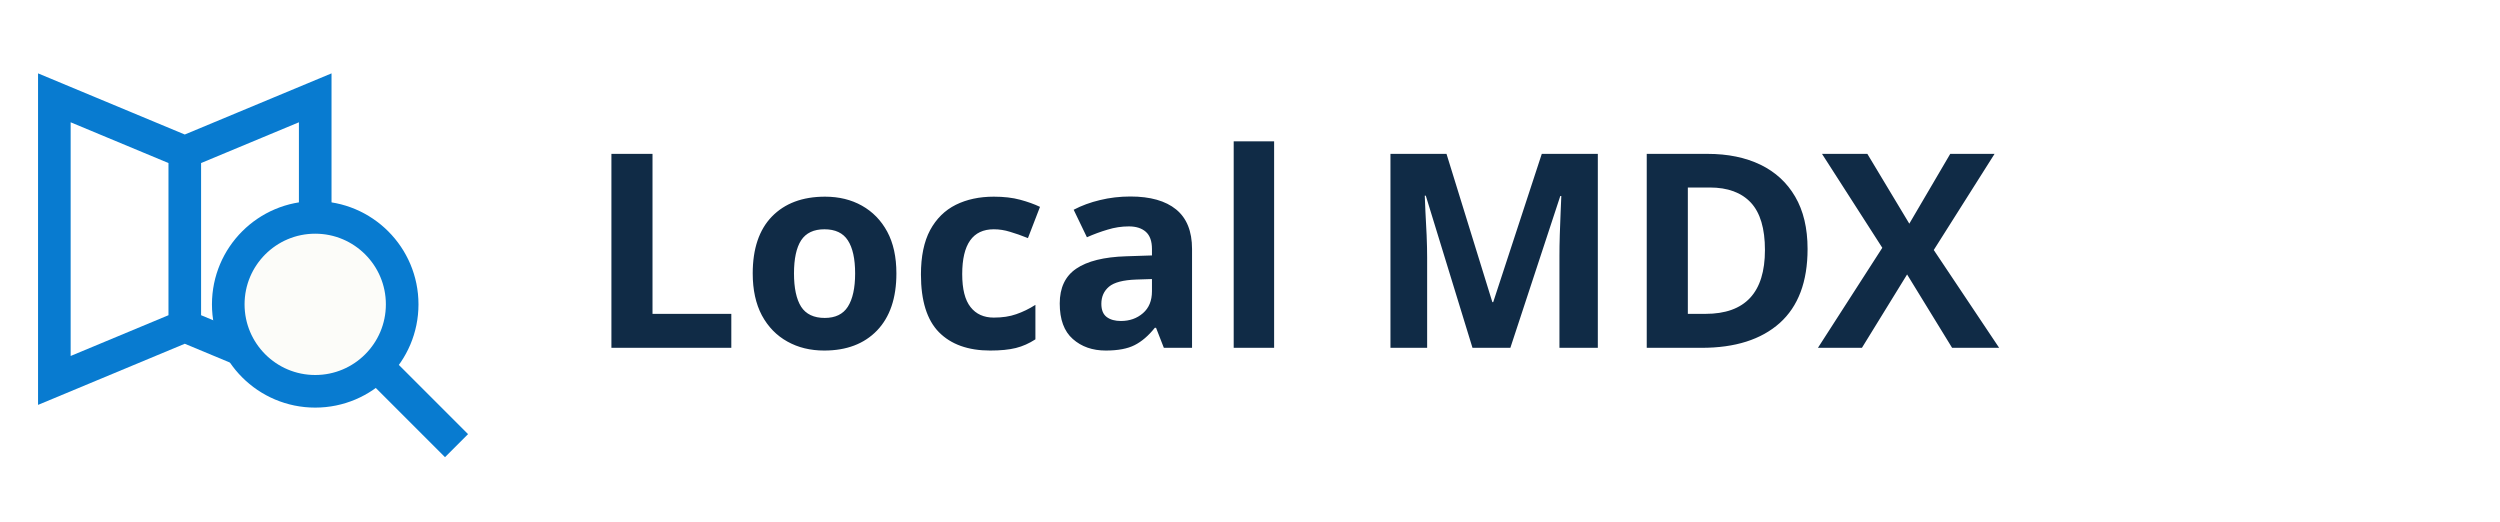
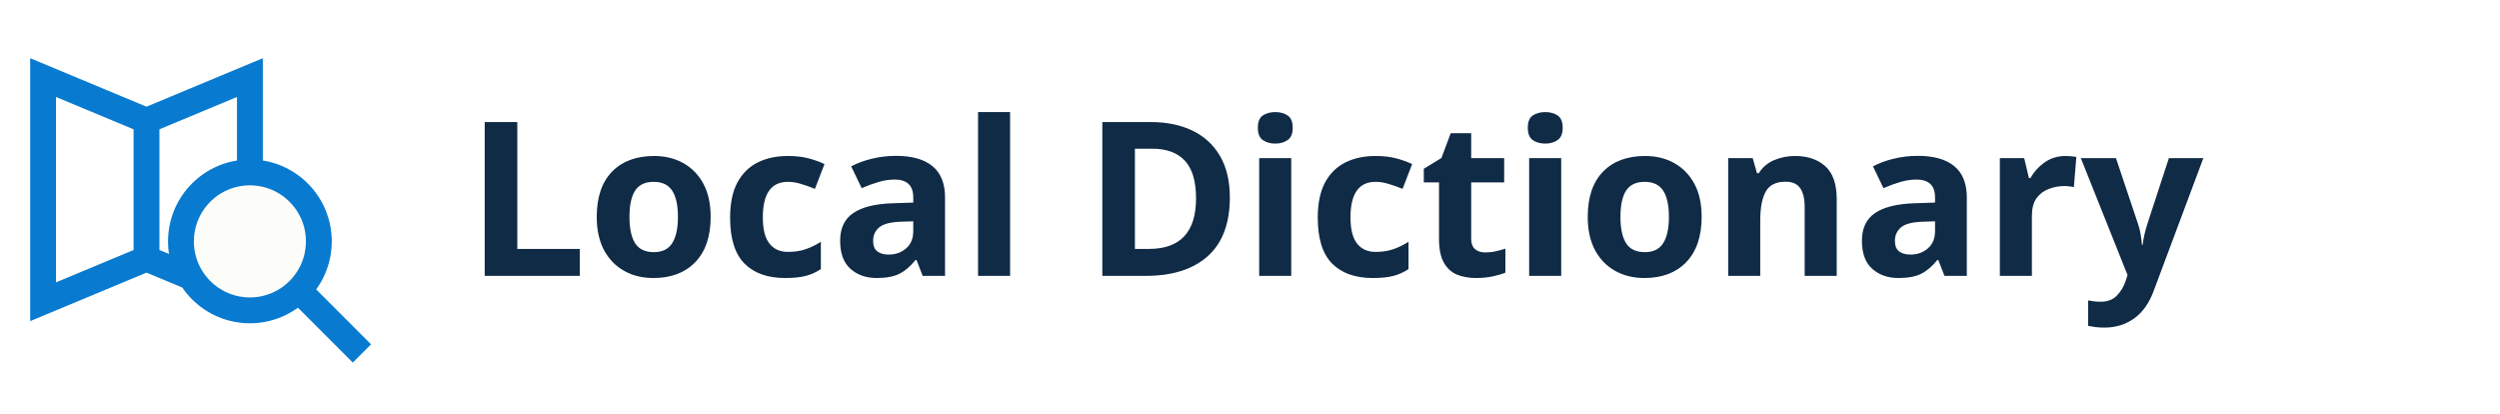
- <svg xmlns="http://www.w3.org/2000/svg" width="230" height="48" viewBox="0 0 230 48" role="img" aria-labelledby="title">
+ <svg xmlns="http://www.w3.org/2000/svg" width="290" height="48" viewBox="0 0 290 48" role="img" aria-labelledby="title">
  <g fill="none" stroke="#087bd0" stroke-width="3">
    <path d="M5 9v26l12-5 12 5V9l-12 5zM17 14v16" />
    <circle cx="29" cy="28" r="8" fill="#fcfcf9" />
    <path d="m35 34 7 7" />
  </g>
-   <text x="54" y="32" font-family="Segoe UI,sans-serif" font-weight="700" font-size="25" fill="#102b46">Local MDX</text>
+   <text x="54" y="32" font-family="Segoe UI,sans-serif" font-weight="700" font-size="25" fill="#102b46">Local Dictionary</text>
</svg>
